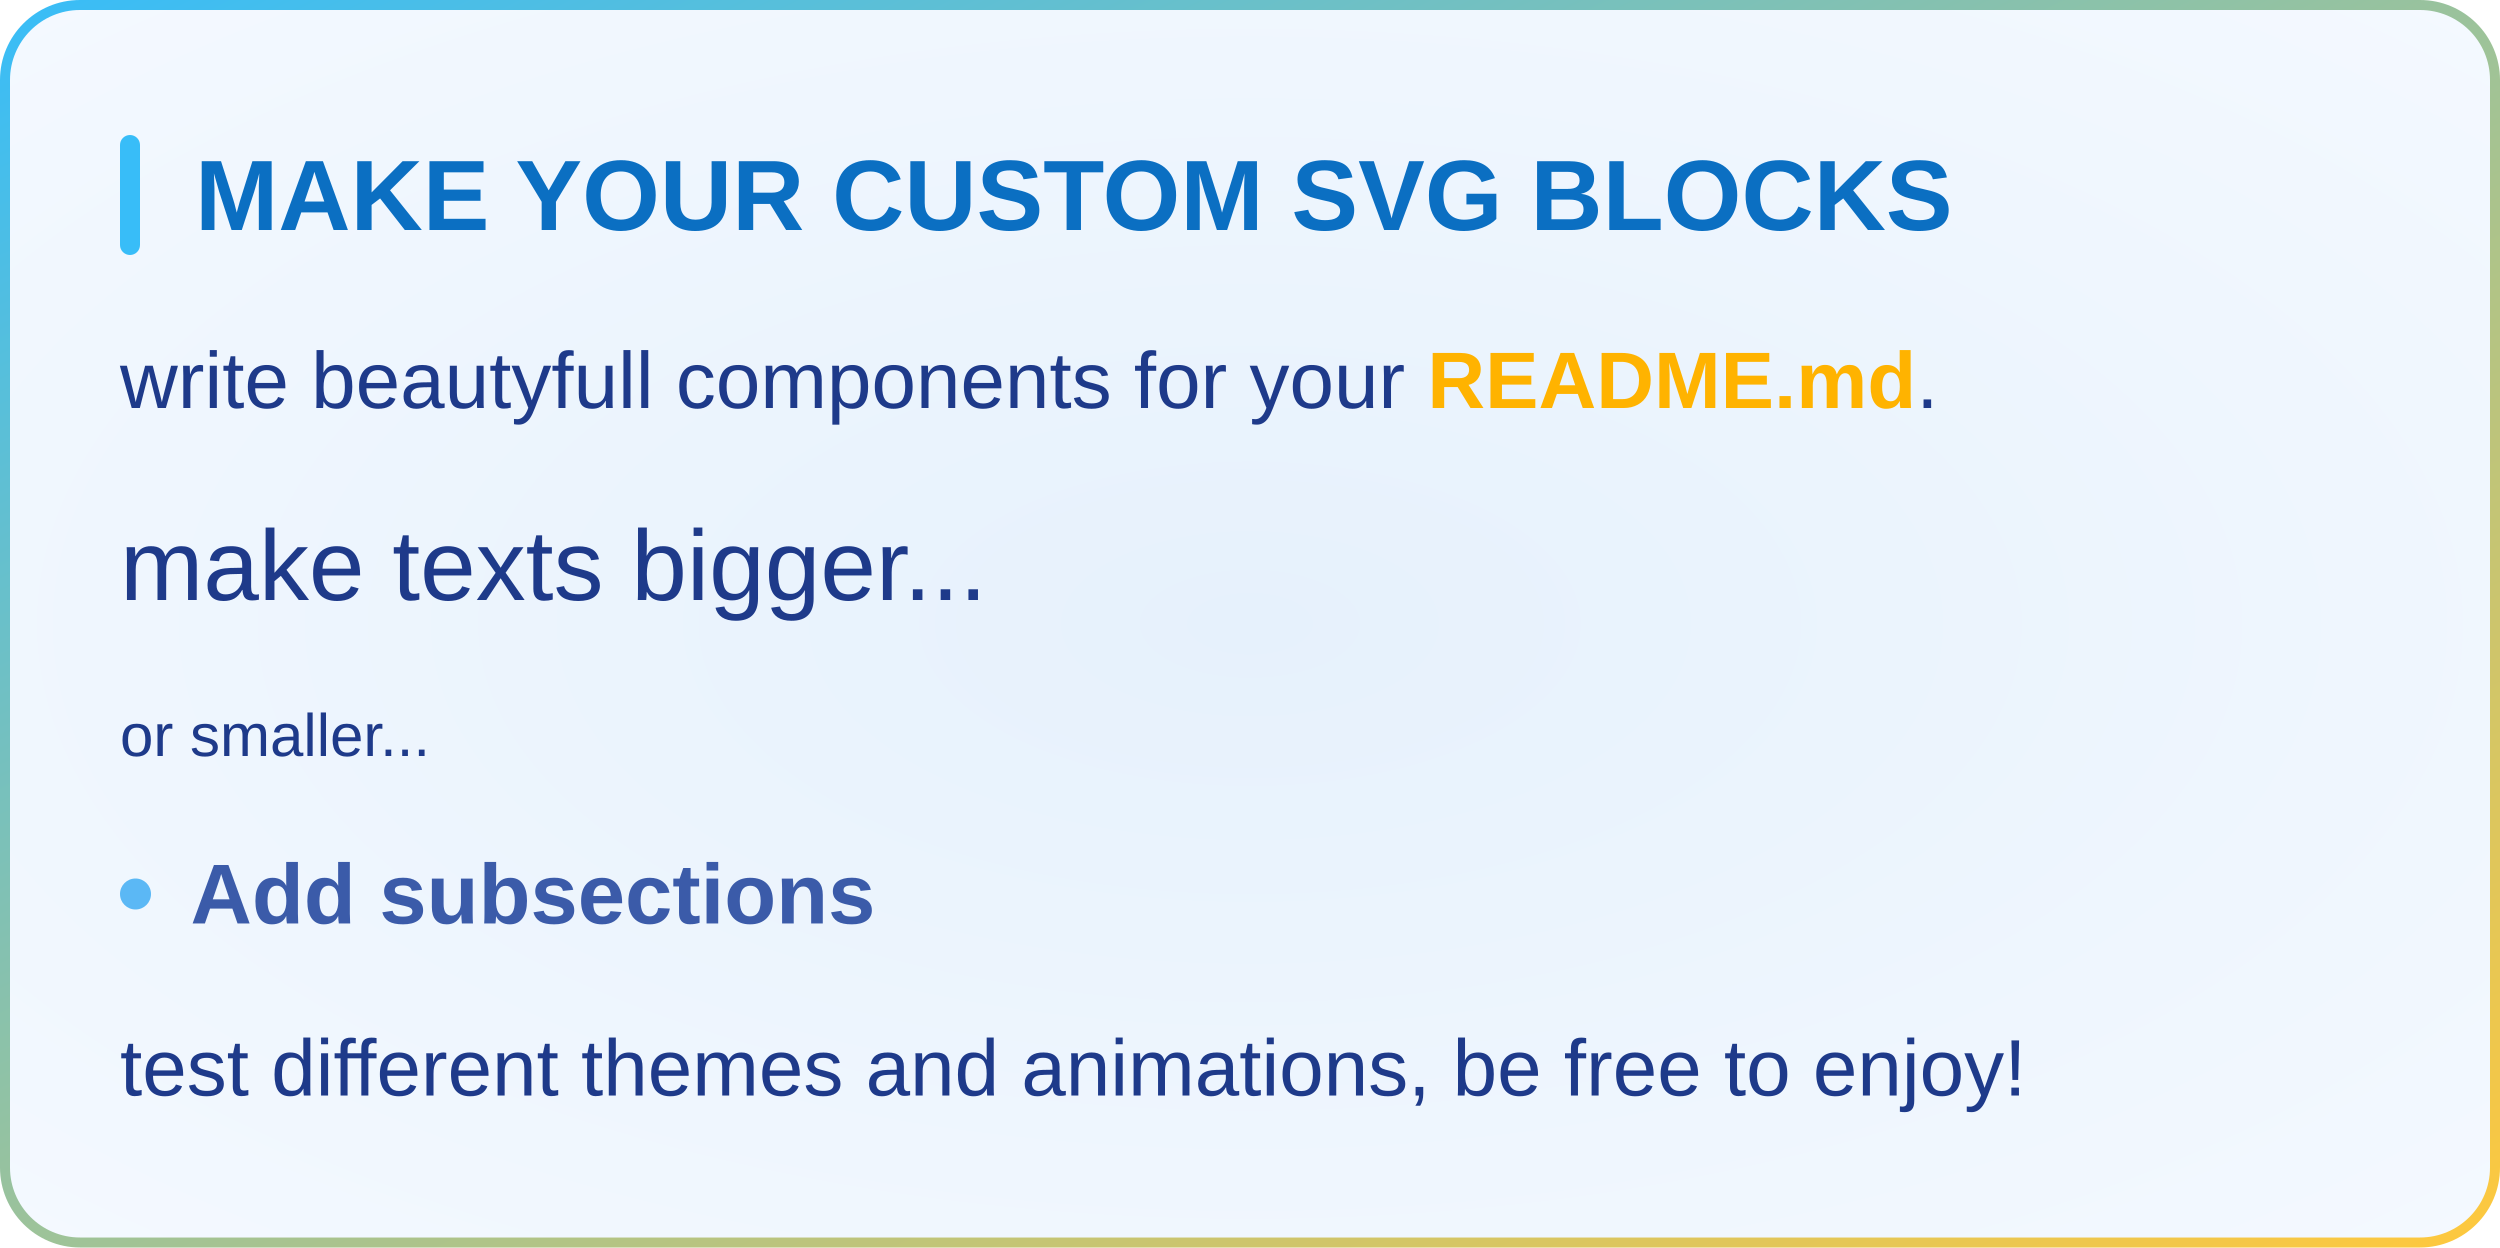
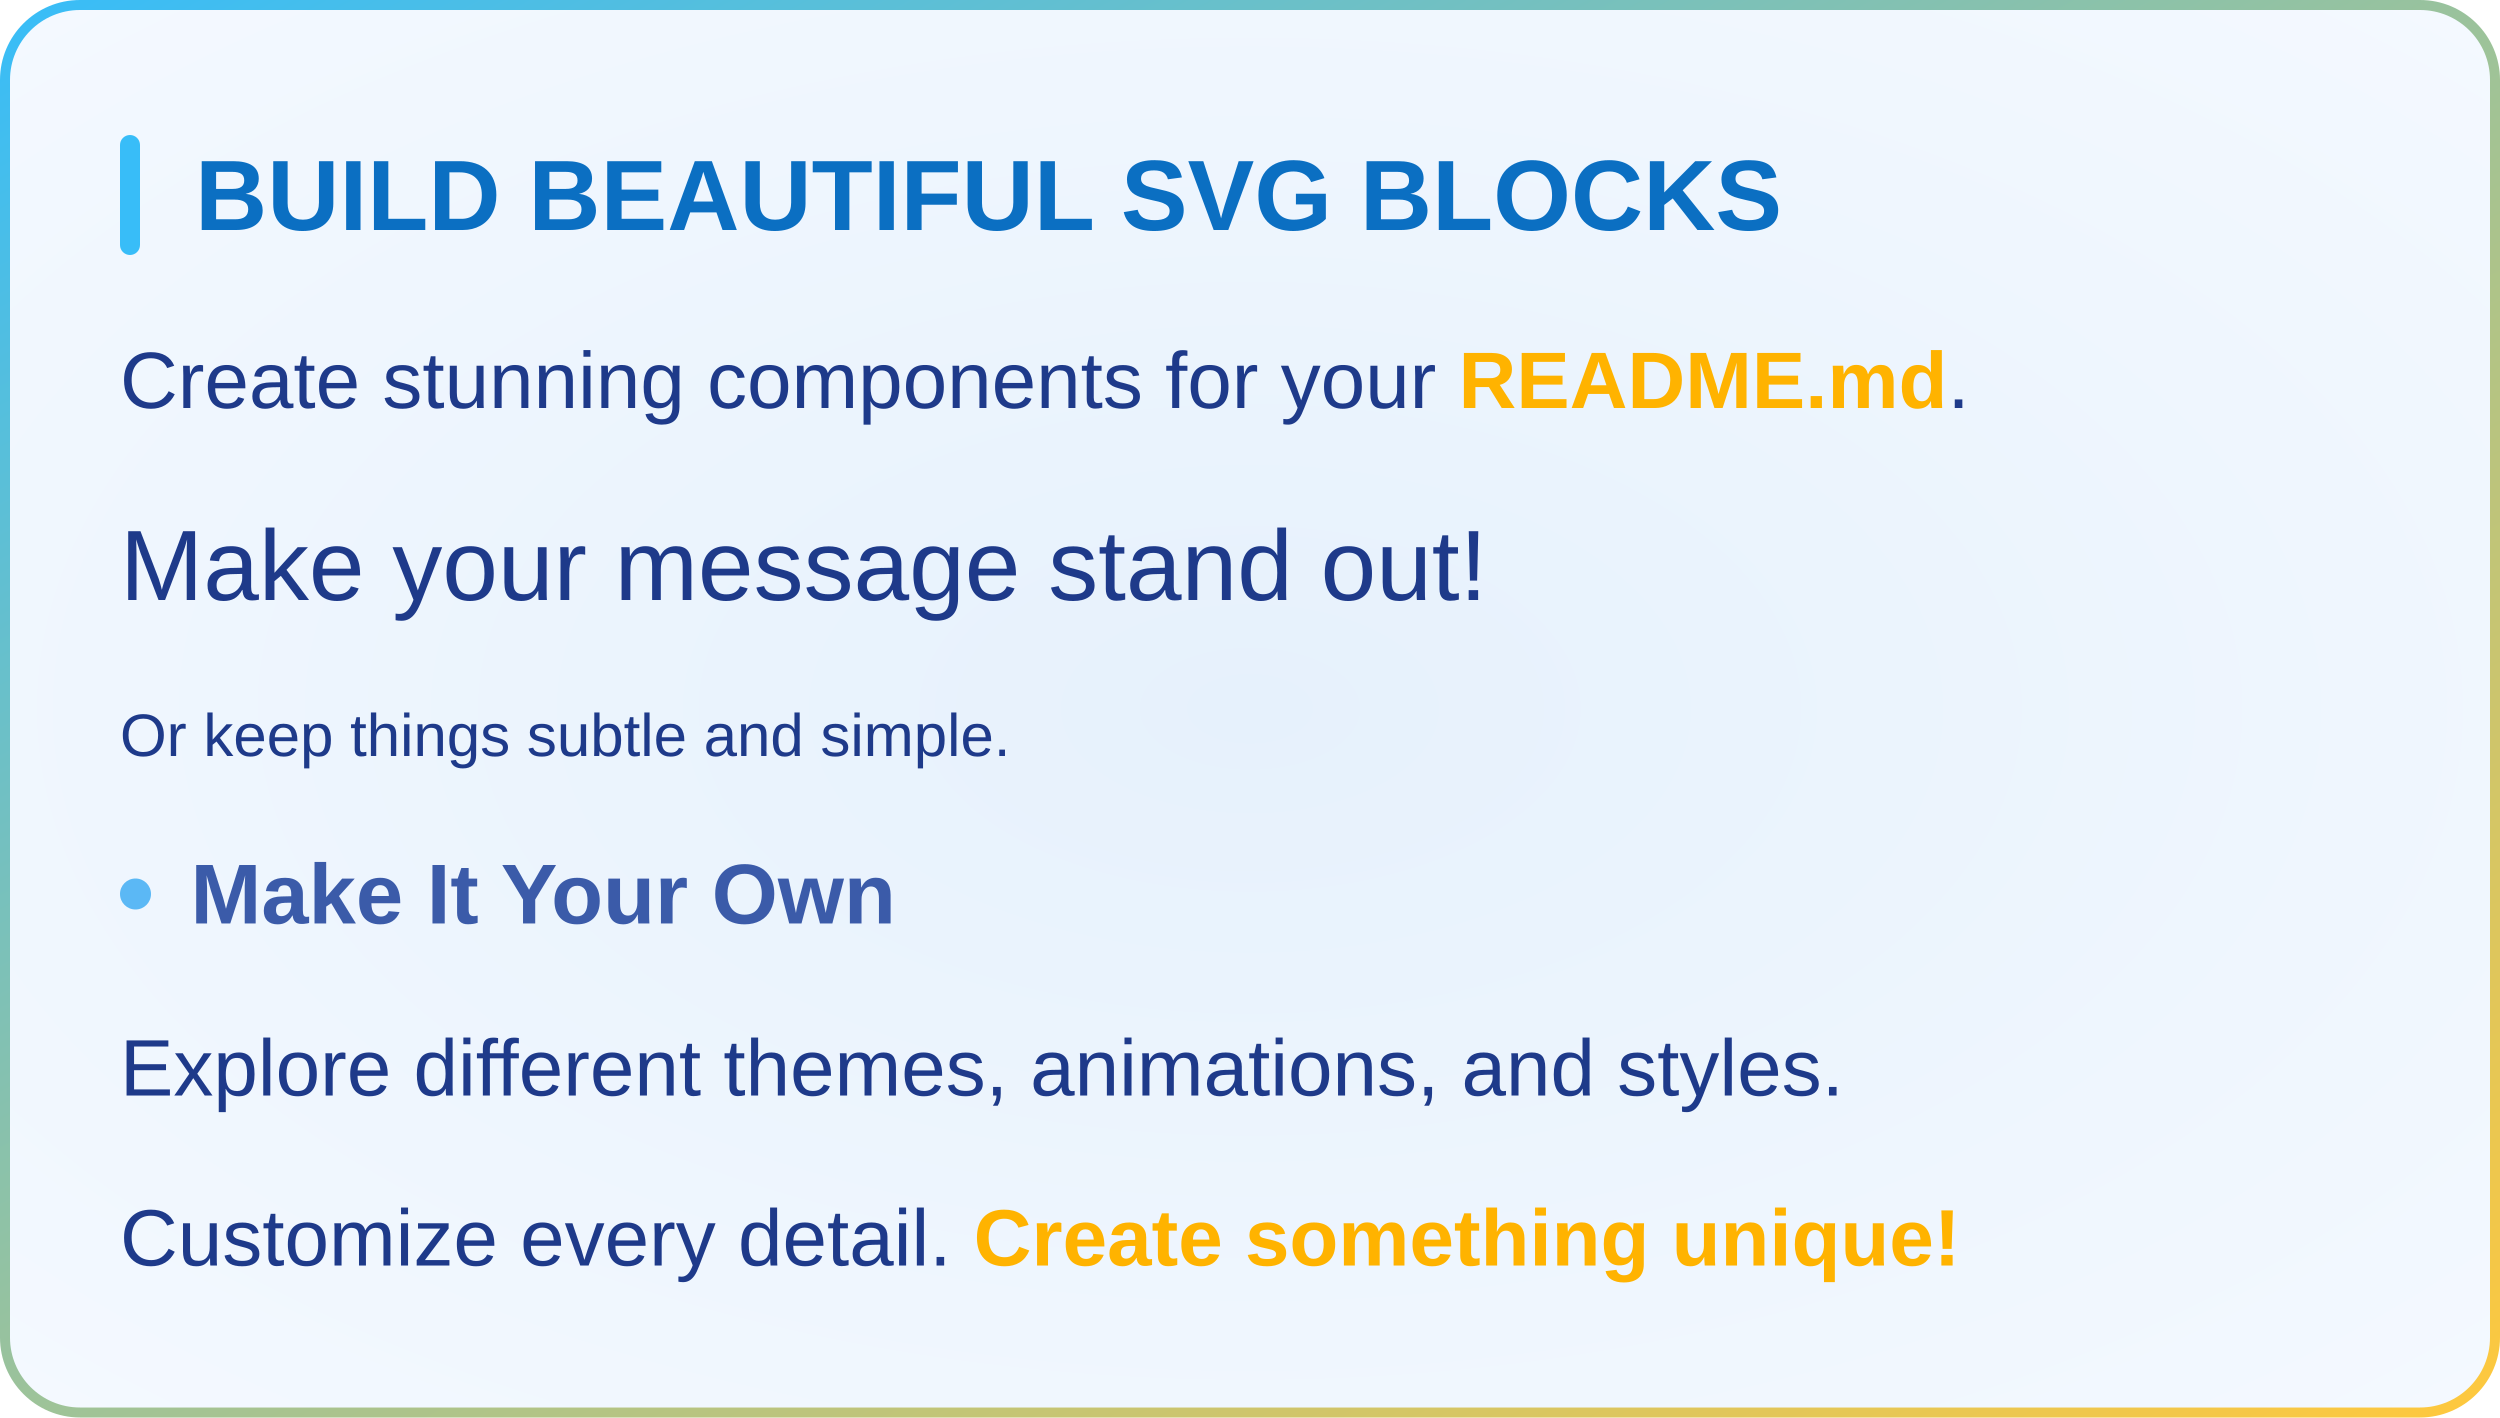
- <svg xmlns="http://www.w3.org/2000/svg" width="500" height="249.5" viewBox="0 0 500 249.5">
+ <svg xmlns="http://www.w3.org/2000/svg" width="500" height="283.5" viewBox="0 0 500 283.5">
  <style>
@keyframes entry {
  from { opacity: 0; transform: translateY(-24px); }
  to { opacity: 1; transform: none; }
}
.entry {
  animation: entry 0.8s ease-out both;
  transform-box: fill-box;
  transform-origin: center;
}
@media (prefers-reduced-motion: reduce) {
  .entry { animation: none; }
}
</style>
  <g class="entry">
    <defs>
      <radialGradient id="background" cx="0.5" cy="0.5" r="0.7">
        <stop offset="0" stop-color="#E6F1FC" />
        <stop offset="1" stop-color="#F4F9FF" />
      </radialGradient>
      <linearGradient id="border" x1="0" y1="0" x2="1" y2="1">
        <stop offset="0" stop-color="#38BDF8" />
        <stop offset="1" stop-color="#FFC83D" />
      </linearGradient>
    </defs>
-     <rect x="1" y="1" width="498" height="247.5" rx="15" fill="url(#background)" stroke="none" stroke-width="2" />
-     <rect x="1" y="1" width="498" height="247.5" rx="15" fill="none" stroke="url(#border)" stroke-width="2" />
+     <rect x="1" y="1" width="498" height="281.5" rx="15" fill="url(#background)" stroke="none" stroke-width="2" />
+     <rect x="1" y="1" width="498" height="281.5" rx="15" fill="none" stroke="url(#border)" stroke-width="2" />
    <g font-family="Arial, Helvetica, sans-serif">
      <rect x="24.0" y="27.0" width="4" height="24.0" rx="2" fill="#38BDF8" />
-       <text x="39.0" y="46.0" font-size="20" fill="#0B6FC2" font-weight="700">MAKE YOUR CUSTOM SVG BLOCKS</text>
-       <text x="24.0" y="81.6" font-size="16" fill="#1E3A8A">write beautyfull components for your <tspan fill="#FFB300" font-weight="700">README.md</tspan>.</text>
-       <text x="24.0" y="120.0" font-size="20" fill="#1E3A8A">make texts bigger...</text>
-       <text x="24.0" y="151.2" font-size="12" fill="#1E3A8A">or smaller...</text>
+       <text x="39.0" y="46.0" font-size="20" fill="#0B6FC2" font-weight="700">BUILD BEAUTIFUL SVG BLOCKS</text>
+       <text x="24.0" y="81.6" font-size="16" fill="#1E3A8A">Create stunning components for your <tspan fill="#FFB300" font-weight="700">README.md</tspan>.</text>
+       <text x="24.0" y="120.0" font-size="20" fill="#1E3A8A">Make your message stand out!</text>
+       <text x="24.0" y="151.2" font-size="12" fill="#1E3A8A">Or keep things subtle and simple.</text>
      <circle cx="27.1" cy="178.8" r="3.1" fill="#5BB8F5" />
-       <text x="38.1" y="184.7" font-size="17" fill="#3B5BA9" font-weight="700">Add subsections</text>
-       <text x="24.0" y="219.1" font-size="16" fill="#1E3A8A">test different themes and animations, be free to enjoy!</text>
+       <text x="38.1" y="184.7" font-size="17" fill="#3B5BA9" font-weight="700">Make It Your Own</text>
+       <text x="24.0" y="219.1" font-size="16" fill="#1E3A8A">Explore different themes, animations, and styles.</text>
+       <text x="24.0" y="253.1" font-size="16" fill="#1E3A8A">Customize every detail. <tspan fill="#FFB300" font-weight="700">Create something unique!</tspan>
+       </text>
    </g>
  </g>
</svg>
